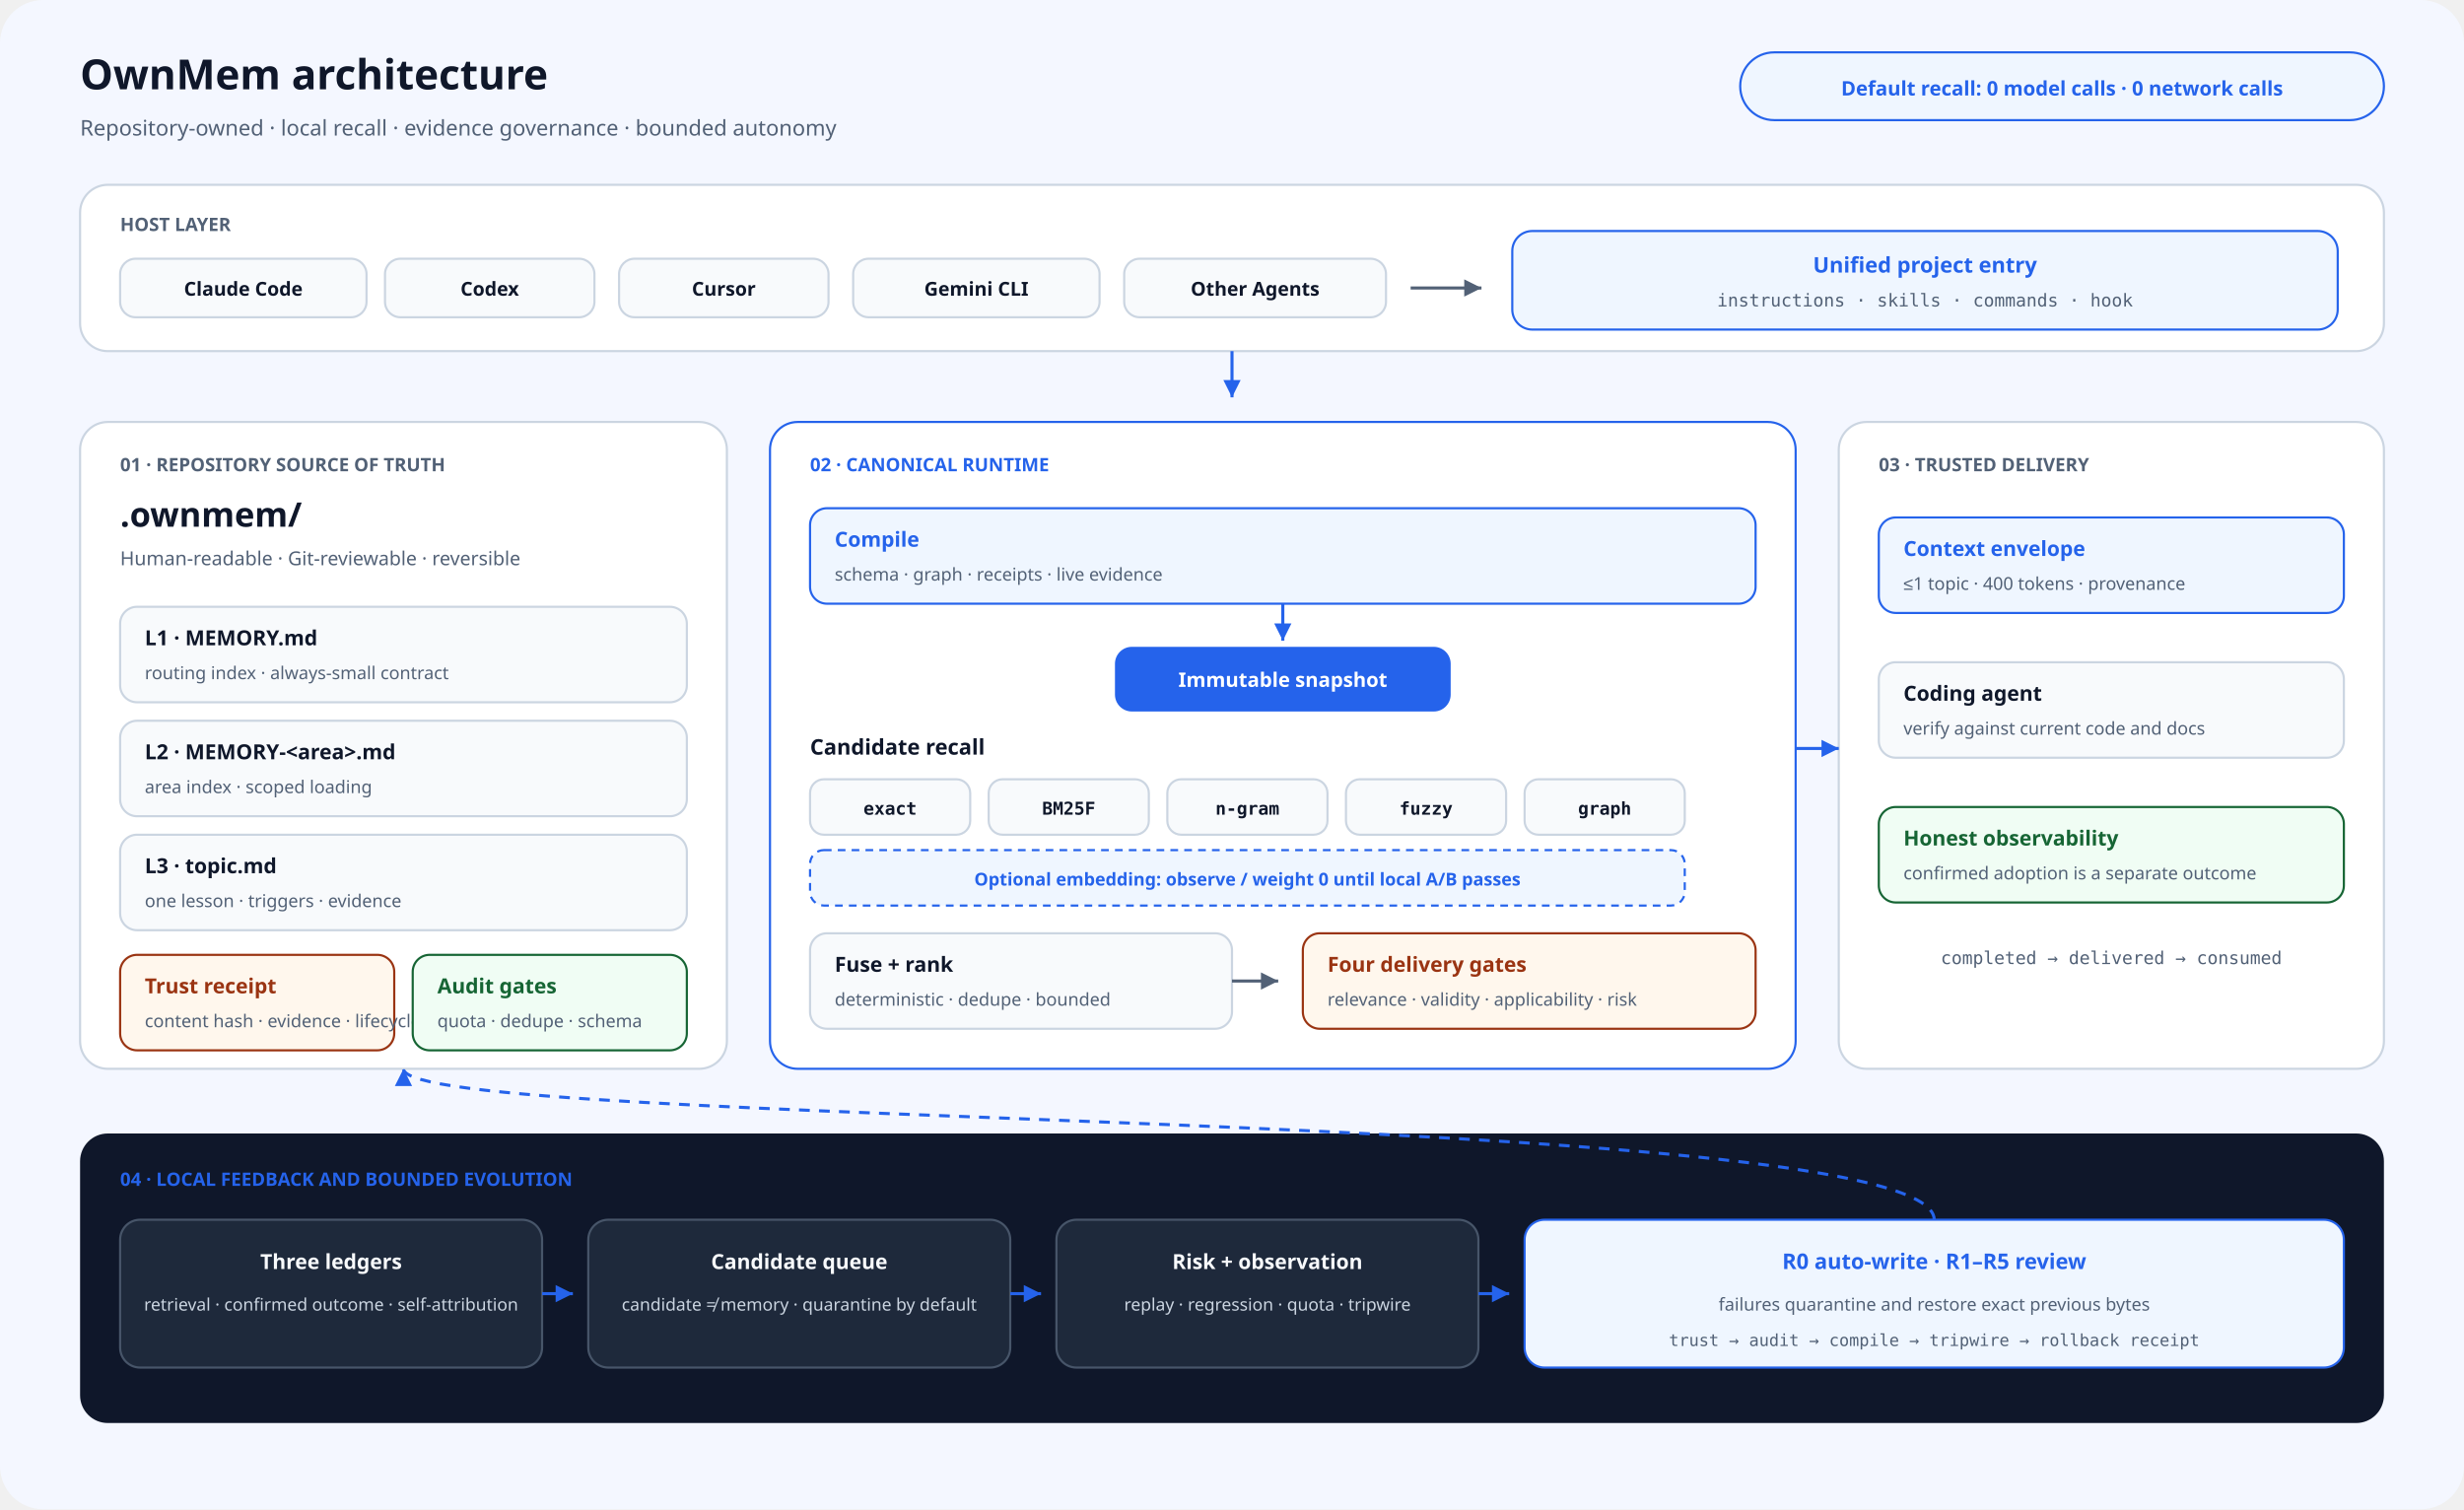
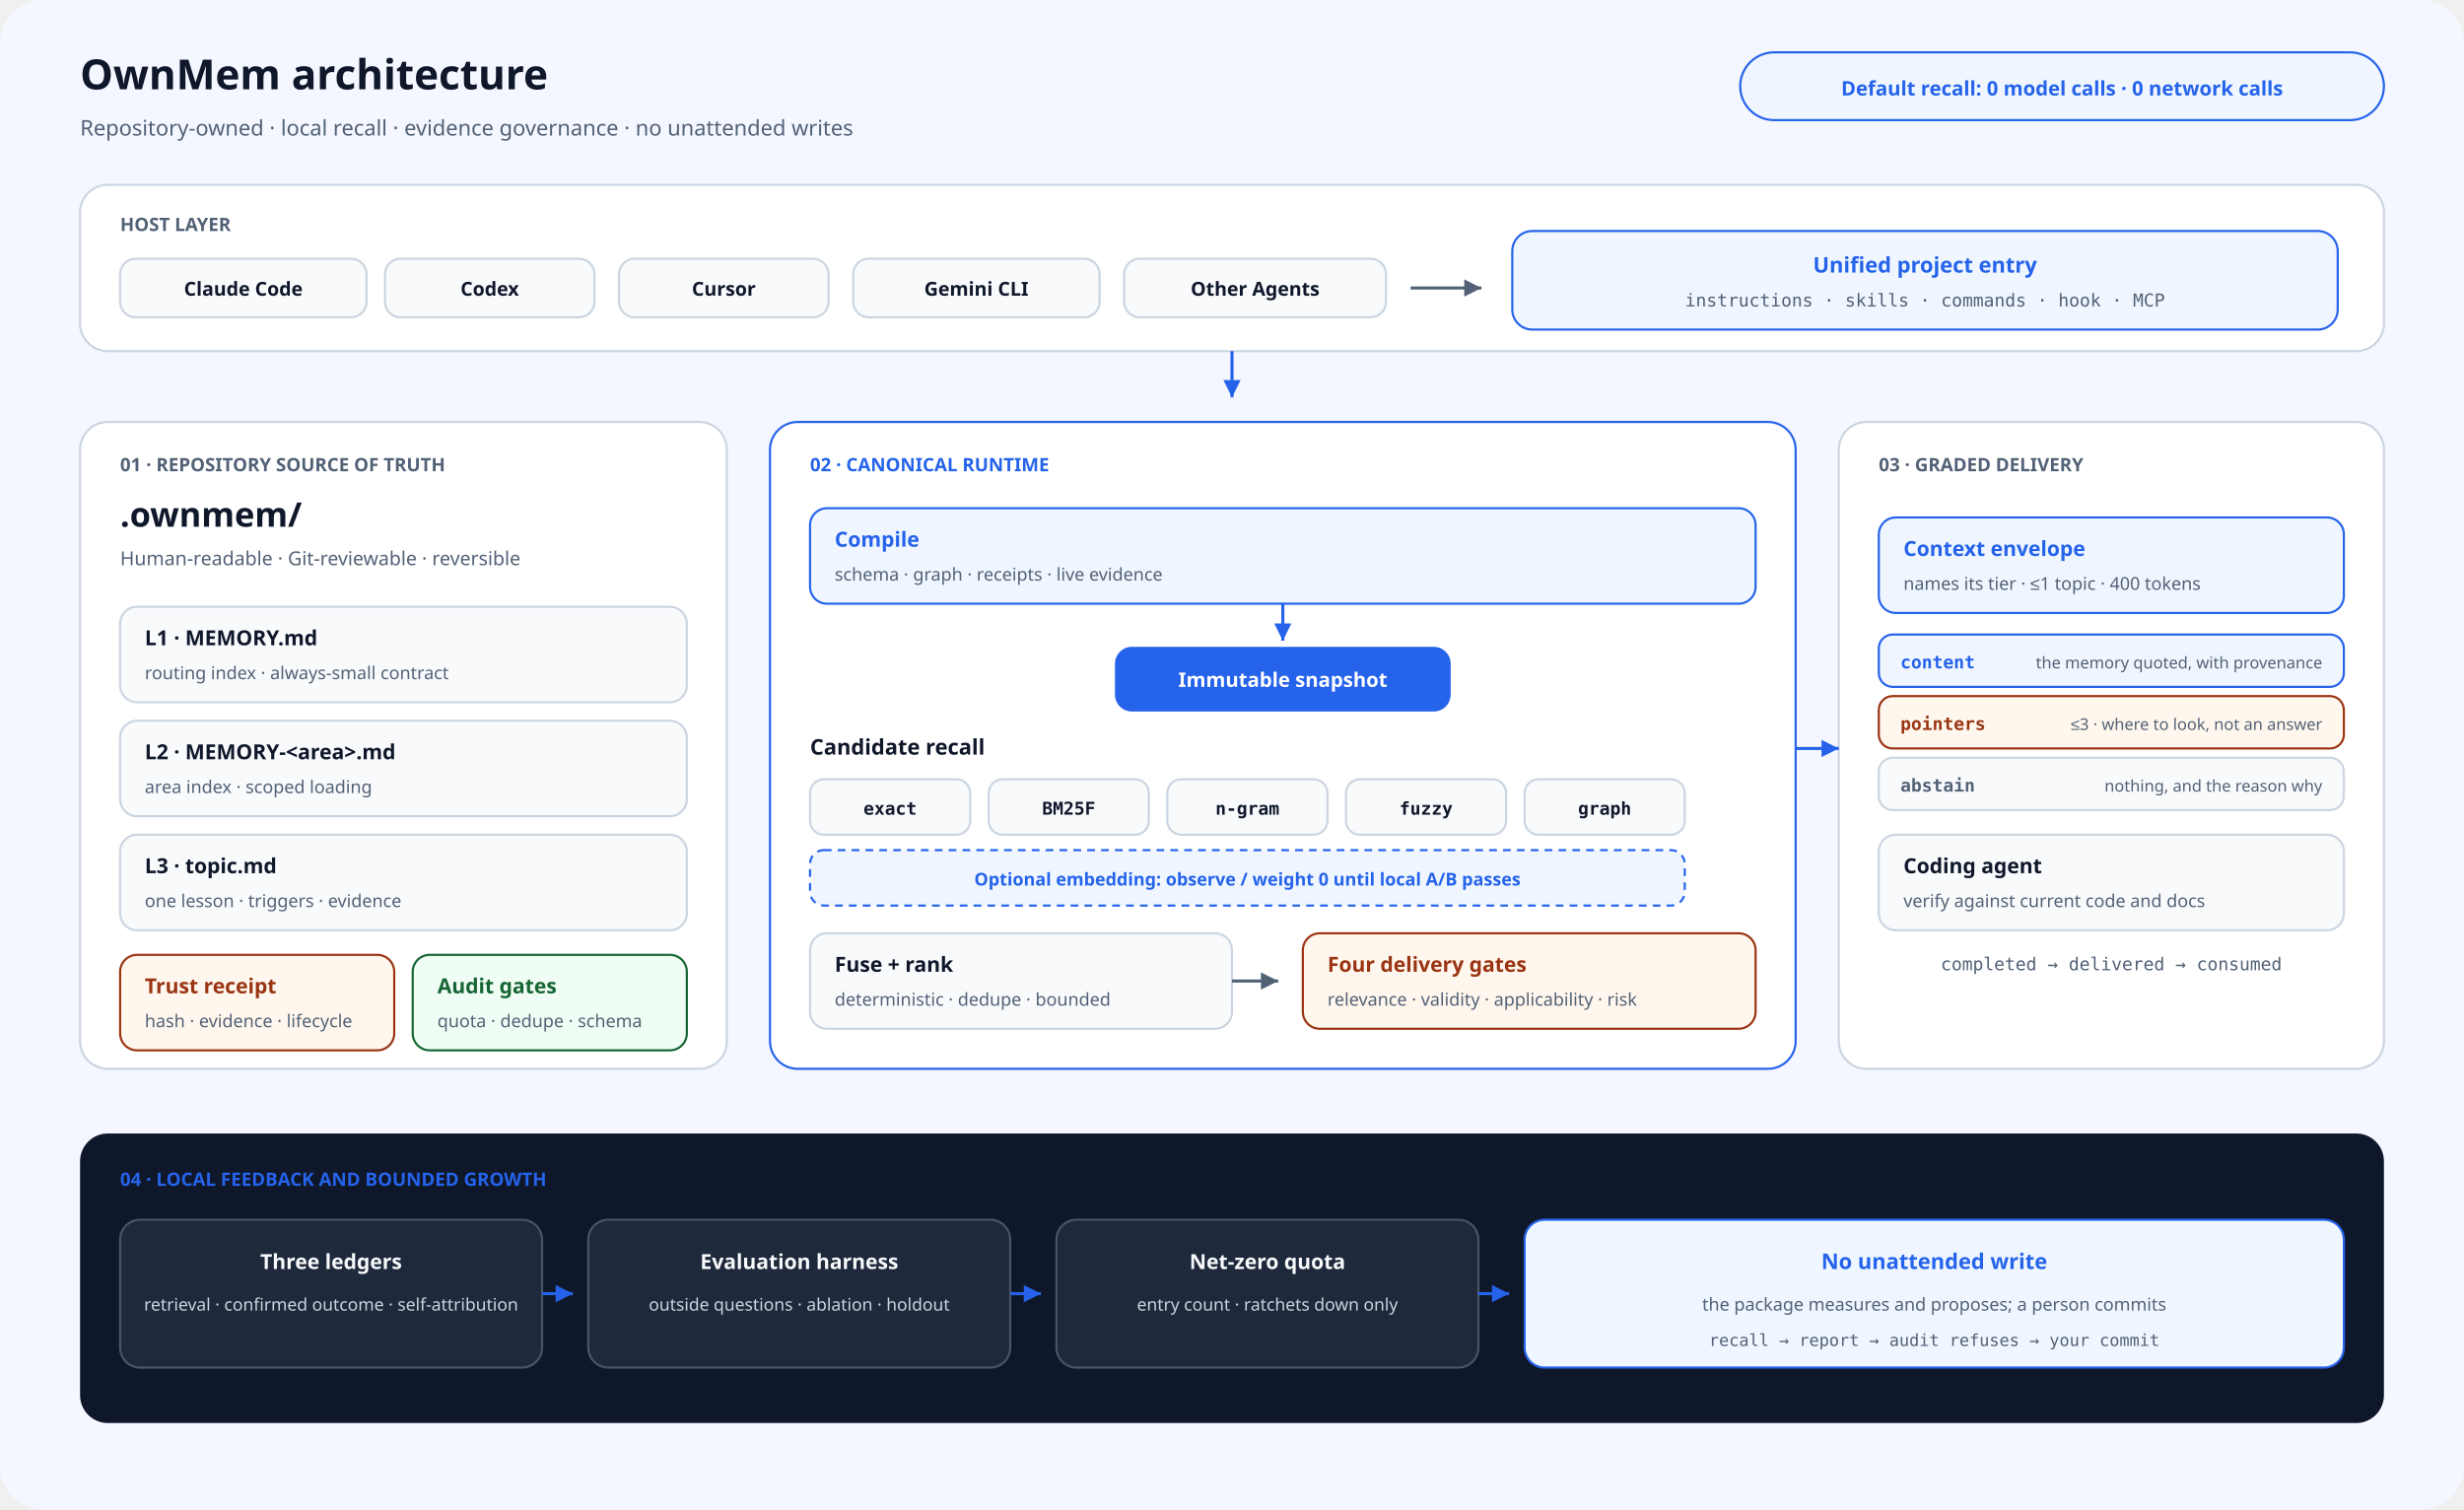
<svg xmlns="http://www.w3.org/2000/svg" viewBox="0 0 1600 980" role="img" aria-labelledby="title description" font-family="-apple-system, BlinkMacSystemFont, 'Segoe UI', 'Noto Sans', Arial, sans-serif">
  <defs>
    <marker id="arrow" viewBox="0 0 10 10" refX="8" refY="5" markerWidth="7" markerHeight="7" orient="auto-start-reverse">
      <path d="M 0 1 L 8 5 L 0 9 z" fill="#526176" />
    </marker>
    <marker id="arrowBlue" viewBox="0 0 10 10" refX="8" refY="5" markerWidth="7" markerHeight="7" orient="auto-start-reverse">
      <path d="M 0 1 L 8 5 L 0 9 z" fill="#2563eb" />
    </marker>
  </defs>
  <rect x="0" y="0" width="1600" height="980" rx="28" fill="#f4f7ff" />
  <text x="52" y="58" text-anchor="start" font-size="27" font-weight="750" fill="#0f172a">OwnMem architecture</text>
-   <text x="52" y="88" text-anchor="start" font-size="14" font-weight="500" fill="#526176">Repository-owned · local recall · evidence governance · bounded autonomy</text>
+   <text x="52" y="88" text-anchor="start" font-size="14" font-weight="500" fill="#526176">Repository-owned · local recall · evidence governance · no unattended writes</text>
  <rect x="1130" y="34" width="418" height="44" rx="22" fill="#eff6ff" stroke="#2563eb" stroke-width="1.4" />
  <text x="1339" y="62" text-anchor="middle" font-size="13" font-weight="650" fill="#2563eb">Default recall: 0 model calls · 0 network calls</text>
  <rect x="52" y="120" width="1496" height="108" rx="18" fill="#ffffff" stroke="#cbd5e1" stroke-width="1.4" />
  <text x="78" y="150" text-anchor="start" font-size="12" font-weight="750" fill="#526176">HOST LAYER</text>
  <rect x="78" y="168" width="160" height="38" rx="10" fill="#f8fafc" stroke="#cbd5e1" stroke-width="1.4" />
  <text x="158" y="192" text-anchor="middle" font-size="12.5" font-weight="650" fill="#0f172a">Claude Code</text>
  <rect x="250" y="168" width="136" height="38" rx="10" fill="#f8fafc" stroke="#cbd5e1" stroke-width="1.4" />
  <text x="318" y="192" text-anchor="middle" font-size="12.5" font-weight="650" fill="#0f172a">Codex</text>
  <rect x="402" y="168" width="136" height="38" rx="10" fill="#f8fafc" stroke="#cbd5e1" stroke-width="1.4" />
  <text x="470" y="192" text-anchor="middle" font-size="12.5" font-weight="650" fill="#0f172a">Cursor</text>
  <rect x="554" y="168" width="160" height="38" rx="10" fill="#f8fafc" stroke="#cbd5e1" stroke-width="1.4" />
  <text x="634" y="192" text-anchor="middle" font-size="12.5" font-weight="650" fill="#0f172a">Gemini CLI</text>
  <rect x="730" y="168" width="170" height="38" rx="10" fill="#f8fafc" stroke="#cbd5e1" stroke-width="1.4" />
  <text x="815" y="192" text-anchor="middle" font-size="12.5" font-weight="650" fill="#0f172a">Other Agents</text>
  <path d="M 916 187 L 962 187" fill="none" stroke="#526176" stroke-width="2" marker-end="url(#arrow)" />
  <rect x="982" y="150" width="536" height="64" rx="13" fill="#eff6ff" stroke="#2563eb" stroke-width="1.4" />
  <text x="1250" y="177" text-anchor="middle" font-size="14" font-weight="700" fill="#2563eb">Unified project entry</text>
-   <text x="1250" y="199" text-anchor="middle" font-size="11.5" font-weight="400" font-family="ui-monospace, SFMono-Regular, Menlo, Consolas, monospace" fill="#526176">instructions · skills · commands · hook</text>
+   <text x="1250" y="199" text-anchor="middle" font-size="11.5" font-weight="400" font-family="ui-monospace, SFMono-Regular, Menlo, Consolas, monospace" fill="#526176">instructions · skills · commands · hook · MCP</text>
  <path d="M 800 228 L 800 258" fill="none" stroke="#2563eb" stroke-width="2" marker-end="url(#arrowBlue)" />
  <rect x="52" y="274" width="420" height="420" rx="18" fill="#ffffff" stroke="#cbd5e1" stroke-width="1.4" />
  <text x="78" y="306" text-anchor="start" font-size="12" font-weight="750" fill="#526176">01 · REPOSITORY SOURCE OF TRUTH</text>
  <text x="78" y="342" text-anchor="start" font-size="22" font-weight="750" fill="#0f172a">.ownmem/</text>
  <text x="78" y="367" text-anchor="start" font-size="12.5" font-weight="400" fill="#526176">Human-readable · Git-reviewable · reversible</text>
  <rect x="78" y="394" width="368" height="62" rx="11" fill="#f8fafc" stroke="#cbd5e1" stroke-width="1.4" />
  <text x="94" y="419" text-anchor="start" font-size="13.5" font-weight="700" fill="#0f172a">L1 · MEMORY.md</text>
  <text x="94" y="441" text-anchor="start" font-size="11.5" font-weight="400" fill="#526176">routing index · always-small contract</text>
  <rect x="78" y="468" width="368" height="62" rx="11" fill="#f8fafc" stroke="#cbd5e1" stroke-width="1.4" />
  <text x="94" y="493" text-anchor="start" font-size="13.5" font-weight="700" fill="#0f172a">L2 · MEMORY-&lt;area&gt;.md</text>
  <text x="94" y="515" text-anchor="start" font-size="11.5" font-weight="400" fill="#526176">area index · scoped loading</text>
  <rect x="78" y="542" width="368" height="62" rx="11" fill="#f8fafc" stroke="#cbd5e1" stroke-width="1.4" />
  <text x="94" y="567" text-anchor="start" font-size="13.5" font-weight="700" fill="#0f172a">L3 · topic.md</text>
  <text x="94" y="589" text-anchor="start" font-size="11.5" font-weight="400" fill="#526176">one lesson · triggers · evidence</text>
  <rect x="78" y="620" width="178" height="62" rx="11" fill="#fff7ed" stroke="#9a3412" stroke-width="1.4" />
  <text x="94" y="645" text-anchor="start" font-size="13.5" font-weight="700" fill="#9a3412">Trust receipt</text>
-   <text x="94" y="667" text-anchor="start" font-size="11.5" font-weight="400" fill="#526176">content hash · evidence · lifecycle</text>
+   <text x="94" y="667" text-anchor="start" font-size="11.5" font-weight="400" fill="#526176">hash · evidence · lifecycle</text>
  <rect x="268" y="620" width="178" height="62" rx="11" fill="#f0fdf4" stroke="#166534" stroke-width="1.4" />
  <text x="284" y="645" text-anchor="start" font-size="13.5" font-weight="700" fill="#166534">Audit gates</text>
  <text x="284" y="667" text-anchor="start" font-size="11.5" font-weight="400" fill="#526176">quota · dedupe · schema</text>
  <rect x="500" y="274" width="666" height="420" rx="18" fill="#ffffff" stroke="#2563eb" stroke-width="1.4" />
  <text x="526" y="306" text-anchor="start" font-size="12" font-weight="750" fill="#2563eb">02 · CANONICAL RUNTIME</text>
  <rect x="526" y="330" width="614" height="62" rx="11" fill="#eff6ff" stroke="#2563eb" stroke-width="1.4" />
  <text x="542" y="355" text-anchor="start" font-size="13.5" font-weight="700" fill="#2563eb">Compile</text>
  <text x="542" y="377" text-anchor="start" font-size="11.5" font-weight="400" fill="#526176">schema · graph · receipts · live evidence</text>
  <path d="M 833 392 L 833 416" fill="none" stroke="#2563eb" stroke-width="2" marker-end="url(#arrowBlue)" />
  <rect x="724" y="420" width="218" height="42" rx="11" fill="#2563eb" />
  <text x="833" y="446" text-anchor="middle" font-size="13" font-weight="700" fill="#ffffff">Immutable snapshot</text>
  <text x="526" y="490" text-anchor="start" font-size="14" font-weight="700" fill="#0f172a">Candidate recall</text>
  <rect x="526" y="506" width="104" height="36" rx="9" fill="#f8fafc" stroke="#cbd5e1" stroke-width="1.4" />
  <text x="578" y="529" text-anchor="middle" font-size="11.5" font-weight="650" font-family="ui-monospace, SFMono-Regular, Menlo, Consolas, monospace" fill="#0f172a">exact</text>
  <rect x="642" y="506" width="104" height="36" rx="9" fill="#f8fafc" stroke="#cbd5e1" stroke-width="1.4" />
  <text x="694" y="529" text-anchor="middle" font-size="11.5" font-weight="650" font-family="ui-monospace, SFMono-Regular, Menlo, Consolas, monospace" fill="#0f172a">BM25F</text>
  <rect x="758" y="506" width="104" height="36" rx="9" fill="#f8fafc" stroke="#cbd5e1" stroke-width="1.4" />
  <text x="810" y="529" text-anchor="middle" font-size="11.5" font-weight="650" font-family="ui-monospace, SFMono-Regular, Menlo, Consolas, monospace" fill="#0f172a">n-gram</text>
  <rect x="874" y="506" width="104" height="36" rx="9" fill="#f8fafc" stroke="#cbd5e1" stroke-width="1.4" />
  <text x="926" y="529" text-anchor="middle" font-size="11.5" font-weight="650" font-family="ui-monospace, SFMono-Regular, Menlo, Consolas, monospace" fill="#0f172a">fuzzy</text>
  <rect x="990" y="506" width="104" height="36" rx="9" fill="#f8fafc" stroke="#cbd5e1" stroke-width="1.4" />
  <text x="1042" y="529" text-anchor="middle" font-size="11.5" font-weight="650" font-family="ui-monospace, SFMono-Regular, Menlo, Consolas, monospace" fill="#0f172a">graph</text>
  <rect x="526" y="552" width="568" height="36" rx="9" fill="#eff6ff" stroke="#2563eb" stroke-width="1.4" stroke-dasharray="5 4" />
  <text x="810" y="575" text-anchor="middle" font-size="11.5" font-weight="600" fill="#2563eb">Optional embedding: observe / weight 0 until local A/B passes</text>
  <rect x="526" y="606" width="274" height="62" rx="11" fill="#f8fafc" stroke="#cbd5e1" stroke-width="1.4" />
  <text x="542" y="631" text-anchor="start" font-size="13.5" font-weight="700" fill="#0f172a">Fuse + rank</text>
  <text x="542" y="653" text-anchor="start" font-size="11.5" font-weight="400" fill="#526176">deterministic · dedupe · bounded</text>
  <path d="M 800 637 L 830 637" fill="none" stroke="#526176" stroke-width="2" marker-end="url(#arrow)" />
  <rect x="846" y="606" width="294" height="62" rx="11" fill="#fff7ed" stroke="#9a3412" stroke-width="1.4" />
  <text x="862" y="631" text-anchor="start" font-size="13.5" font-weight="700" fill="#9a3412">Four delivery gates</text>
  <text x="862" y="653" text-anchor="start" font-size="11.5" font-weight="400" fill="#526176">relevance · validity · applicability · risk</text>
  <rect x="1194" y="274" width="354" height="420" rx="18" fill="#ffffff" stroke="#cbd5e1" stroke-width="1.4" />
-   <text x="1220" y="306" text-anchor="start" font-size="12" font-weight="750" fill="#526176">03 · TRUSTED DELIVERY</text>
+   <text x="1220" y="306" text-anchor="start" font-size="12" font-weight="750" fill="#526176">03 · GRADED DELIVERY</text>
  <rect x="1220" y="336" width="302" height="62" rx="11" fill="#eff6ff" stroke="#2563eb" stroke-width="1.4" />
  <text x="1236" y="361" text-anchor="start" font-size="13.5" font-weight="700" fill="#2563eb">Context envelope</text>
-   <text x="1236" y="383" text-anchor="start" font-size="11.5" font-weight="400" fill="#526176">≤1 topic · 400 tokens · provenance</text>
+   <text x="1236" y="383" text-anchor="start" font-size="11.5" font-weight="400" fill="#526176">names its tier · ≤1 topic · 400 tokens</text>
  <path d="M 1166 486 L 1194 486" fill="none" stroke="#2563eb" stroke-width="2" marker-end="url(#arrowBlue)" />
-   <rect x="1220" y="430" width="302" height="62" rx="11" fill="#f8fafc" stroke="#cbd5e1" stroke-width="1.4" />
-   <text x="1236" y="455" text-anchor="start" font-size="13.5" font-weight="700" fill="#0f172a">Coding agent</text>
-   <text x="1236" y="477" text-anchor="start" font-size="11.5" font-weight="400" fill="#526176">verify against current code and docs</text>
-   <rect x="1220" y="524" width="302" height="62" rx="11" fill="#f0fdf4" stroke="#166534" stroke-width="1.4" />
-   <text x="1236" y="549" text-anchor="start" font-size="13.5" font-weight="700" fill="#166534">Honest observability</text>
-   <text x="1236" y="571" text-anchor="start" font-size="11.5" font-weight="400" fill="#526176">confirmed adoption is a separate outcome</text>
-   <text x="1371" y="626" text-anchor="middle" font-size="11.5" font-weight="500" font-family="ui-monospace, SFMono-Regular, Menlo, Consolas, monospace" fill="#526176">completed → delivered → consumed</text>
+   <rect x="1220" y="412" width="302" height="34" rx="9" fill="#eff6ff" stroke="#2563eb" stroke-width="1.4" />
+   <text x="1234" y="434" text-anchor="start" font-size="11.5" font-weight="700" font-family="ui-monospace, SFMono-Regular, Menlo, Consolas, monospace" fill="#2563eb">content</text>
+   <text x="1508" y="434" text-anchor="end" font-size="10.5" font-weight="400" fill="#526176">the memory quoted, with provenance</text>
+   <rect x="1220" y="452" width="302" height="34" rx="9" fill="#fff7ed" stroke="#9a3412" stroke-width="1.4" />
+   <text x="1234" y="474" text-anchor="start" font-size="11.5" font-weight="700" font-family="ui-monospace, SFMono-Regular, Menlo, Consolas, monospace" fill="#9a3412">pointers</text>
+   <text x="1508" y="474" text-anchor="end" font-size="10.5" font-weight="400" fill="#526176">≤3 · where to look, not an answer</text>
+   <rect x="1220" y="492" width="302" height="34" rx="9" fill="#f8fafc" stroke="#cbd5e1" stroke-width="1.4" />
+   <text x="1234" y="514" text-anchor="start" font-size="11.5" font-weight="700" font-family="ui-monospace, SFMono-Regular, Menlo, Consolas, monospace" fill="#526176">abstain</text>
+   <text x="1508" y="514" text-anchor="end" font-size="10.5" font-weight="400" fill="#526176">nothing, and the reason why</text>
+   <rect x="1220" y="542" width="302" height="62" rx="11" fill="#f8fafc" stroke="#cbd5e1" stroke-width="1.4" />
+   <text x="1236" y="567" text-anchor="start" font-size="13.5" font-weight="700" fill="#0f172a">Coding agent</text>
+   <text x="1236" y="589" text-anchor="start" font-size="11.5" font-weight="400" fill="#526176">verify against current code and docs</text>
+   <text x="1371" y="630" text-anchor="middle" font-size="11.5" font-weight="500" font-family="ui-monospace, SFMono-Regular, Menlo, Consolas, monospace" fill="#526176">completed → delivered → consumed</text>
  <rect x="52" y="736" width="1496" height="188" rx="18" fill="#0f172a" />
-   <text x="78" y="770" text-anchor="start" font-size="12" font-weight="750" fill="#2563eb">04 · LOCAL FEEDBACK AND BOUNDED EVOLUTION</text>
+   <text x="78" y="770" text-anchor="start" font-size="12" font-weight="750" fill="#2563eb">04 · LOCAL FEEDBACK AND BOUNDED GROWTH</text>
  <rect x="78" y="792" width="274" height="96" rx="13" fill="#1e293b" stroke="#475569" stroke-width="1.4" />
  <text x="215" y="824" text-anchor="middle" font-size="13.5" font-weight="700" fill="#f8fafc">Three ledgers</text>
  <text x="215" y="851" text-anchor="middle" font-size="11.2" font-weight="400" fill="#cbd5e1">retrieval · confirmed outcome · self-attribution</text>
  <rect x="382" y="792" width="274" height="96" rx="13" fill="#1e293b" stroke="#475569" stroke-width="1.4" />
-   <text x="519" y="824" text-anchor="middle" font-size="13.5" font-weight="700" fill="#f8fafc">Candidate queue</text>
-   <text x="519" y="851" text-anchor="middle" font-size="11.2" font-weight="400" fill="#cbd5e1">candidate ≠ memory · quarantine by default</text>
+   <text x="519" y="824" text-anchor="middle" font-size="13.5" font-weight="700" fill="#f8fafc">Evaluation harness</text>
+   <text x="519" y="851" text-anchor="middle" font-size="11.2" font-weight="400" fill="#cbd5e1">outside questions · ablation · holdout</text>
  <rect x="686" y="792" width="274" height="96" rx="13" fill="#1e293b" stroke="#475569" stroke-width="1.4" />
-   <text x="823" y="824" text-anchor="middle" font-size="13.5" font-weight="700" fill="#f8fafc">Risk + observation</text>
-   <text x="823" y="851" text-anchor="middle" font-size="11.2" font-weight="400" fill="#cbd5e1">replay · regression · quota · tripwire</text>
+   <text x="823" y="824" text-anchor="middle" font-size="13.5" font-weight="700" fill="#f8fafc">Net-zero quota</text>
+   <text x="823" y="851" text-anchor="middle" font-size="11.2" font-weight="400" fill="#cbd5e1">entry count · ratchets down only</text>
  <path d="M 352 840 L 372 840" fill="none" stroke="#2563eb" stroke-width="2" marker-end="url(#arrowBlue)" />
  <path d="M 656 840 L 676 840" fill="none" stroke="#2563eb" stroke-width="2" marker-end="url(#arrowBlue)" />
  <path d="M 960 840 L 980 840" fill="none" stroke="#2563eb" stroke-width="2" marker-end="url(#arrowBlue)" />
  <rect x="990" y="792" width="532" height="96" rx="13" fill="#eff6ff" stroke="#2563eb" stroke-width="1.4" />
-   <text x="1256" y="824" text-anchor="middle" font-size="14" font-weight="750" fill="#2563eb">R0 auto-write · R1–R5 review</text>
-   <text x="1256" y="851" text-anchor="middle" font-size="11.5" font-weight="500" fill="#526176">failures quarantine and restore exact previous bytes</text>
-   <text x="1256" y="874" text-anchor="middle" font-size="10.8" font-weight="500" font-family="ui-monospace, SFMono-Regular, Menlo, Consolas, monospace" fill="#526176">trust → audit → compile → tripwire → rollback receipt</text>
-   <path d="M 1256 792 C 1256 718, 262 734, 262 694" fill="none" stroke="#2563eb" stroke-width="2" stroke-dasharray="7 6" marker-end="url(#arrowBlue)" />
+   <text x="1256" y="824" text-anchor="middle" font-size="14" font-weight="750" fill="#2563eb">No unattended write</text>
+   <text x="1256" y="851" text-anchor="middle" font-size="11.5" font-weight="500" fill="#526176">the package measures and proposes; a person commits</text>
+   <text x="1256" y="874" text-anchor="middle" font-size="10.8" font-weight="500" font-family="ui-monospace, SFMono-Regular, Menlo, Consolas, monospace" fill="#526176">recall → report → audit refuses → your commit</text>
</svg>
